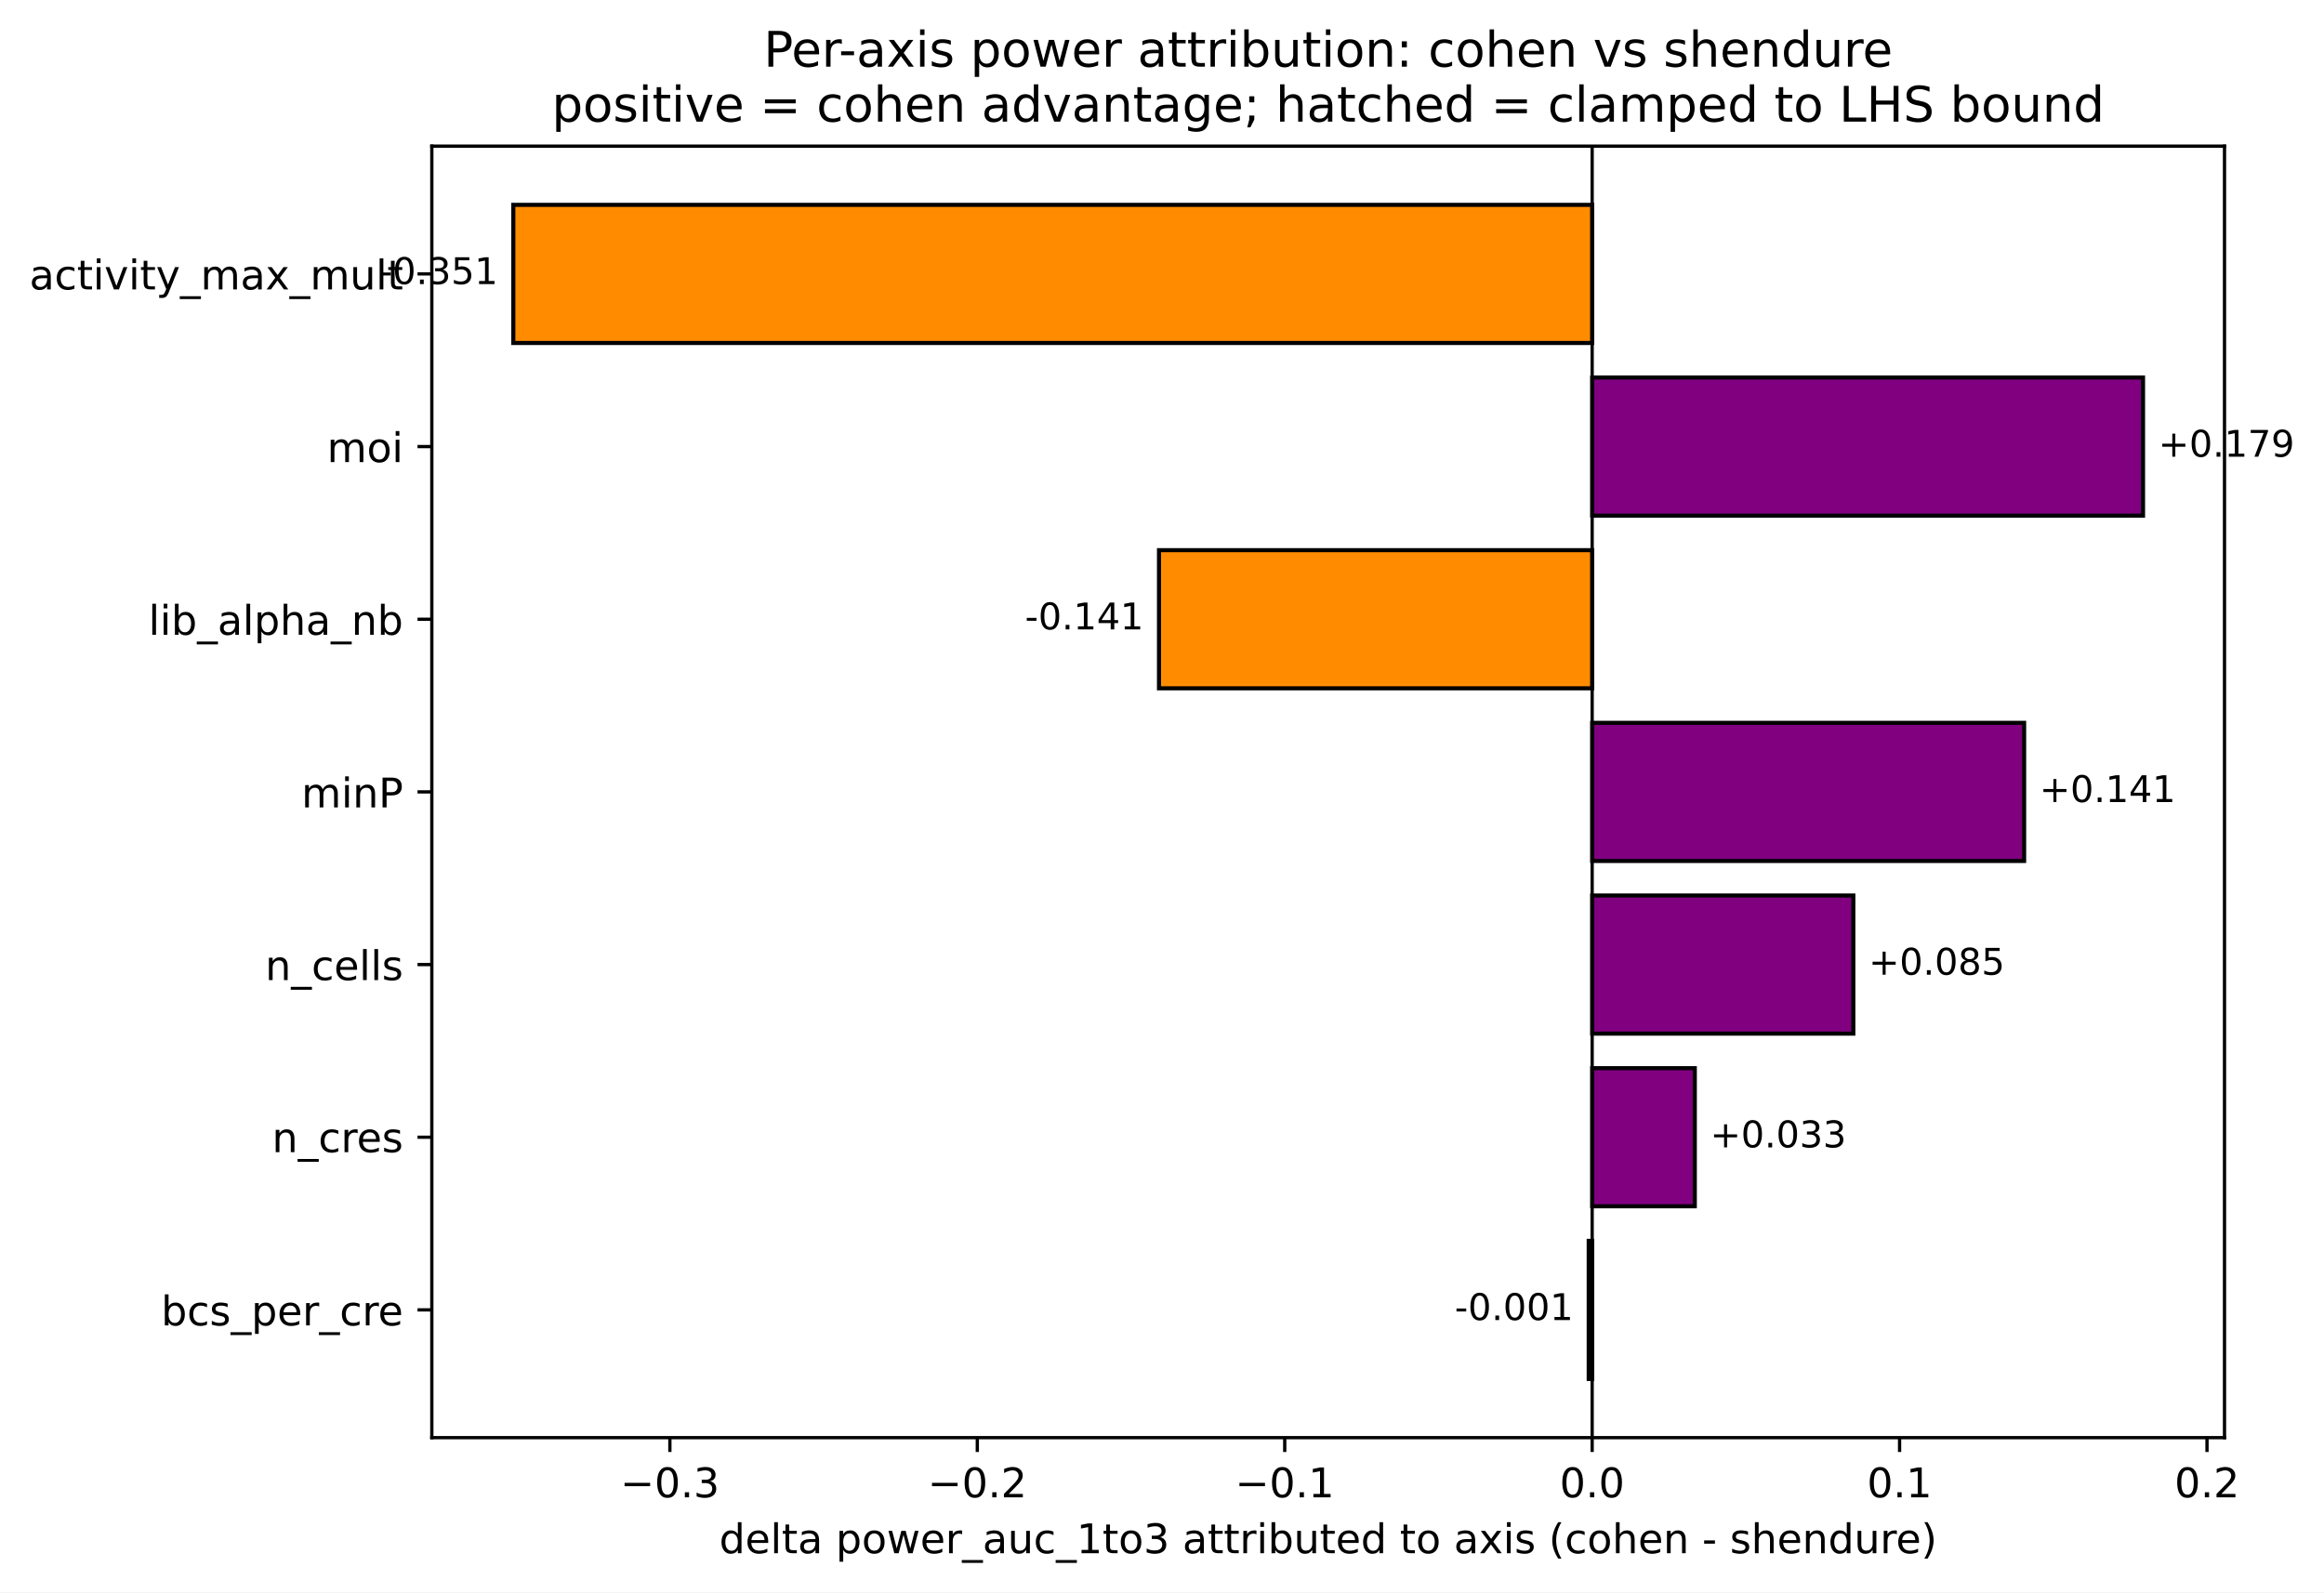
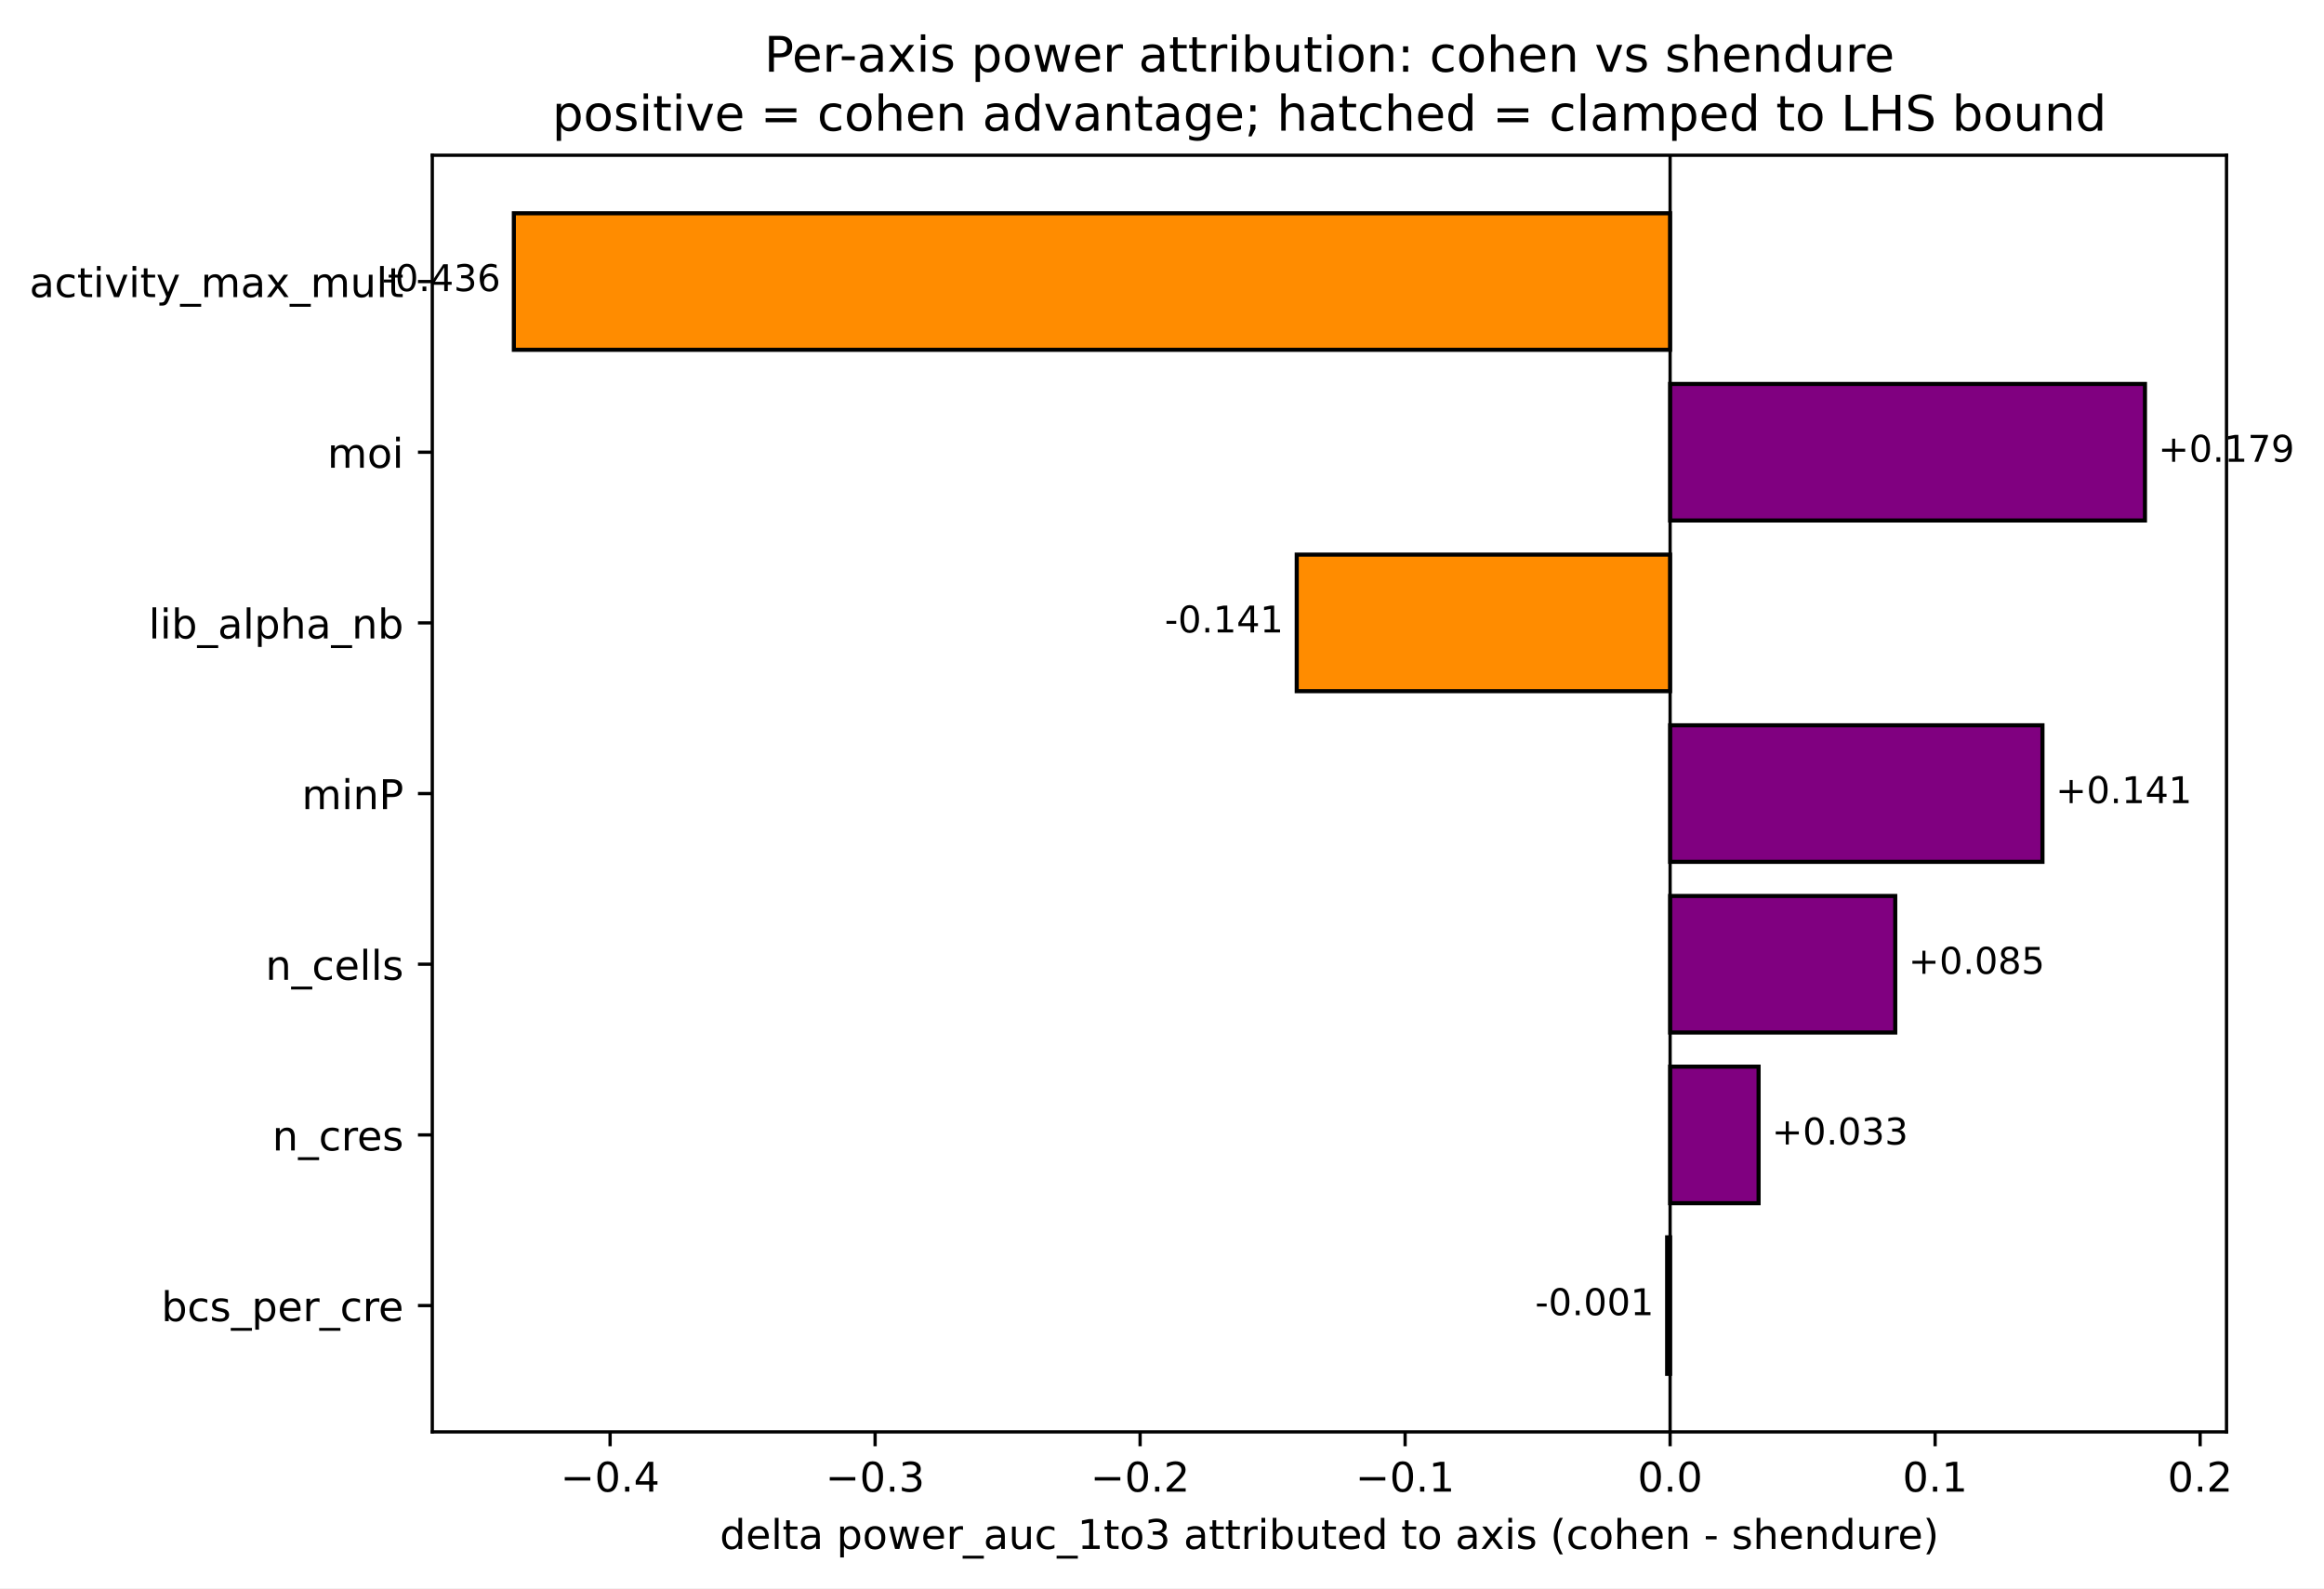
- <svg xmlns="http://www.w3.org/2000/svg" xmlns:xlink="http://www.w3.org/1999/xlink" width="568.454pt" height="389.561pt" viewBox="0 0 568.454 389.561" version="1.1">
+ <svg xmlns="http://www.w3.org/2000/svg" xmlns:xlink="http://www.w3.org/1999/xlink" width="567.837pt" height="387.995pt" viewBox="0 0 567.837 387.995" version="1.1">
  <defs>
    <style type="text/css">*{stroke-linejoin: round; stroke-linecap: butt}</style>
  </defs>
  <g id="figure_1">
    <g id="patch_1">
-       <path d="M 0 389.561  L 568.454 389.561  L 568.454 0  L 0 0  z " style="fill: #ffffff" />
+       <path d="M 0 387.995  L 567.837 387.995  L 567.837 0  L 0 0  z " style="fill: #ffffff" />
    </g>
    <g id="axes_1">
      <g id="patch_2">
-         <path d="M 105.625 351.726  L 544.118 351.726  L 544.118 35.755  L 105.625 35.755  z " style="fill: #ffffff" />
+         <path d="M 105.625 349.794  L 544.019 349.794  L 544.019 37.923  L 105.625 37.923  z " style="fill: #ffffff" />
      </g>
      <g id="patch_3">
-         <path d="M 389.444 50.118  L 125.557 50.118  L 125.557 83.911  L 389.444 83.911  z " clip-path="url(#pa1849b18cb)" style="fill: #ff8c00; stroke: #000000; stroke-linejoin: miter" />
+         <path d="M 408.068 52.099  L 125.552 52.099  L 125.552 85.454  L 408.068 85.454  z " clip-path="url(#p54271aaaf0)" style="fill: #ff8c00; stroke: #000000; stroke-linejoin: miter" />
      </g>
      <g id="patch_4">
-         <path d="M 389.444 92.36  L 524.187 92.36  L 524.187 126.154  L 389.444 126.154  z " clip-path="url(#pa1849b18cb)" style="fill: #800080; stroke: #000000; stroke-linejoin: miter" />
+         <path d="M 408.068 93.793  L 524.092 93.793  L 524.092 127.148  L 408.068 127.148  z " clip-path="url(#p54271aaaf0)" style="fill: #800080; stroke: #000000; stroke-linejoin: miter" />
      </g>
      <g id="patch_5">
-         <path d="M 389.444 134.602  L 283.491 134.602  L 283.491 168.396  L 389.444 168.396  z " clip-path="url(#pa1849b18cb)" style="fill: #ff8c00; stroke: #000000; stroke-linejoin: miter" />
+         <path d="M 408.068 135.487  L 316.835 135.487  L 316.835 168.842  L 408.068 168.842  z " clip-path="url(#p54271aaaf0)" style="fill: #ff8c00; stroke: #000000; stroke-linejoin: miter" />
      </g>
      <g id="patch_6">
-         <path d="M 389.444 176.844  L 495.103 176.844  L 495.103 210.638  L 389.444 210.638  z " clip-path="url(#pa1849b18cb)" style="fill: #800080; stroke: #000000; stroke-linejoin: miter" />
+         <path d="M 408.068 177.181  L 499.049 177.181  L 499.049 210.536  L 408.068 210.536  z " clip-path="url(#p54271aaaf0)" style="fill: #800080; stroke: #000000; stroke-linejoin: miter" />
      </g>
      <g id="patch_7">
-         <path d="M 389.444 219.086  L 453.326 219.086  L 453.326 252.88  L 389.444 252.88  z " clip-path="url(#pa1849b18cb)" style="fill: #800080; stroke: #000000; stroke-linejoin: miter" />
+         <path d="M 408.068 218.875  L 463.076 218.875  L 463.076 252.23  L 408.068 252.23  z " clip-path="url(#p54271aaaf0)" style="fill: #800080; stroke: #000000; stroke-linejoin: miter" />
      </g>
      <g id="patch_8">
-         <path d="M 389.444 261.328  L 414.549 261.328  L 414.549 295.122  L 389.444 295.122  z " clip-path="url(#pa1849b18cb)" style="fill: #800080; stroke: #000000; stroke-linejoin: miter" />
+         <path d="M 408.068 260.569  L 429.686 260.569  L 429.686 293.924  L 408.068 293.924  z " clip-path="url(#p54271aaaf0)" style="fill: #800080; stroke: #000000; stroke-linejoin: miter" />
      </g>
      <g id="patch_9">
-         <path d="M 389.444 303.57  L 388.599 303.57  L 388.599 337.364  L 389.444 337.364  z " clip-path="url(#pa1849b18cb)" style="fill: #ff8c00; stroke: #000000; stroke-linejoin: miter" />
+         <path d="M 408.068 302.263  L 407.341 302.263  L 407.341 335.618  L 408.068 335.618  z " clip-path="url(#p54271aaaf0)" style="fill: #ff8c00; stroke: #000000; stroke-linejoin: miter" />
      </g>
      <g id="matplotlib.axis_1">
        <g id="xtick_1">
          <g id="line2d_1">
            <defs>
-               <path id="m9a1626980d" d="M 0 0  L 0 3.5  " style="stroke: #000000; stroke-width: 0.8" />
+               <path id="mab675bac44" d="M 0 0  L 0 3.5  " style="stroke: #000000; stroke-width: 0.8" />
            </defs>
            <g>
-               <use xlink:href="#m9a1626980d" x="163.854" y="351.726" style="stroke: #000000; stroke-width: 0.8" />
+               <use xlink:href="#mab675bac44" x="149.068" y="349.794" style="stroke: #000000; stroke-width: 0.8" />
            </g>
          </g>
          <g id="text_1">
-             <text style="font-size: 10px; font-family: 'DejaVu Sans', 'Bitstream Vera Sans', 'Computer Modern Sans Serif', 'Lucida Grande', 'Verdana', 'Geneva', 'Lucid', 'Arial', 'Helvetica', 'Avant Garde', sans-serif; text-anchor: middle" x="163.854" y="366.325" transform="rotate(-0 163.8542 366.3247)">−0.3</text>
+             <text style="font-size: 10px; font-family: 'DejaVu Sans', 'Bitstream Vera Sans', 'Computer Modern Sans Serif', 'Lucida Grande', 'Verdana', 'Geneva', 'Lucid', 'Arial', 'Helvetica', 'Avant Garde', sans-serif; text-anchor: middle" x="149.068" y="364.392" transform="rotate(-0 149.0679 364.3916)">−0.4</text>
          </g>
        </g>
        <g id="xtick_2">
          <g id="line2d_2">
            <g>
-               <use xlink:href="#m9a1626980d" x="239.051" y="351.726" style="stroke: #000000; stroke-width: 0.8" />
+               <use xlink:href="#mab675bac44" x="213.818" y="349.794" style="stroke: #000000; stroke-width: 0.8" />
            </g>
          </g>
          <g id="text_2">
-             <text style="font-size: 10px; font-family: 'DejaVu Sans', 'Bitstream Vera Sans', 'Computer Modern Sans Serif', 'Lucida Grande', 'Verdana', 'Geneva', 'Lucid', 'Arial', 'Helvetica', 'Avant Garde', sans-serif; text-anchor: middle" x="239.051" y="366.325" transform="rotate(-0 239.0508 366.3247)">−0.2</text>
+             <text style="font-size: 10px; font-family: 'DejaVu Sans', 'Bitstream Vera Sans', 'Computer Modern Sans Serif', 'Lucida Grande', 'Verdana', 'Geneva', 'Lucid', 'Arial', 'Helvetica', 'Avant Garde', sans-serif; text-anchor: middle" x="213.818" y="364.392" transform="rotate(-0 213.818 364.3916)">−0.3</text>
          </g>
        </g>
        <g id="xtick_3">
          <g id="line2d_3">
            <g>
-               <use xlink:href="#m9a1626980d" x="314.247" y="351.726" style="stroke: #000000; stroke-width: 0.8" />
+               <use xlink:href="#mab675bac44" x="278.568" y="349.794" style="stroke: #000000; stroke-width: 0.8" />
            </g>
          </g>
          <g id="text_3">
-             <text style="font-size: 10px; font-family: 'DejaVu Sans', 'Bitstream Vera Sans', 'Computer Modern Sans Serif', 'Lucida Grande', 'Verdana', 'Geneva', 'Lucid', 'Arial', 'Helvetica', 'Avant Garde', sans-serif; text-anchor: middle" x="314.247" y="366.325" transform="rotate(-0 314.2474 366.3247)">−0.1</text>
+             <text style="font-size: 10px; font-family: 'DejaVu Sans', 'Bitstream Vera Sans', 'Computer Modern Sans Serif', 'Lucida Grande', 'Verdana', 'Geneva', 'Lucid', 'Arial', 'Helvetica', 'Avant Garde', sans-serif; text-anchor: middle" x="278.568" y="364.392" transform="rotate(-0 278.5681 364.3916)">−0.2</text>
          </g>
        </g>
        <g id="xtick_4">
          <g id="line2d_4">
            <g>
-               <use xlink:href="#m9a1626980d" x="389.444" y="351.726" style="stroke: #000000; stroke-width: 0.8" />
+               <use xlink:href="#mab675bac44" x="343.318" y="349.794" style="stroke: #000000; stroke-width: 0.8" />
            </g>
          </g>
          <g id="text_4">
-             <text style="font-size: 10px; font-family: 'DejaVu Sans', 'Bitstream Vera Sans', 'Computer Modern Sans Serif', 'Lucida Grande', 'Verdana', 'Geneva', 'Lucid', 'Arial', 'Helvetica', 'Avant Garde', sans-serif; text-anchor: middle" x="389.444" y="366.325" transform="rotate(-0 389.4441 366.3247)">0.0</text>
+             <text style="font-size: 10px; font-family: 'DejaVu Sans', 'Bitstream Vera Sans', 'Computer Modern Sans Serif', 'Lucida Grande', 'Verdana', 'Geneva', 'Lucid', 'Arial', 'Helvetica', 'Avant Garde', sans-serif; text-anchor: middle" x="343.318" y="364.392" transform="rotate(-0 343.3182 364.3916)">−0.1</text>
          </g>
        </g>
        <g id="xtick_5">
          <g id="line2d_5">
            <g>
-               <use xlink:href="#m9a1626980d" x="464.641" y="351.726" style="stroke: #000000; stroke-width: 0.8" />
+               <use xlink:href="#mab675bac44" x="408.068" y="349.794" style="stroke: #000000; stroke-width: 0.8" />
            </g>
          </g>
          <g id="text_5">
-             <text style="font-size: 10px; font-family: 'DejaVu Sans', 'Bitstream Vera Sans', 'Computer Modern Sans Serif', 'Lucida Grande', 'Verdana', 'Geneva', 'Lucid', 'Arial', 'Helvetica', 'Avant Garde', sans-serif; text-anchor: middle" x="464.641" y="366.325" transform="rotate(-0 464.6407 366.3247)">0.1</text>
+             <text style="font-size: 10px; font-family: 'DejaVu Sans', 'Bitstream Vera Sans', 'Computer Modern Sans Serif', 'Lucida Grande', 'Verdana', 'Geneva', 'Lucid', 'Arial', 'Helvetica', 'Avant Garde', sans-serif; text-anchor: middle" x="408.068" y="364.392" transform="rotate(-0 408.0684 364.3916)">0.0</text>
          </g>
        </g>
        <g id="xtick_6">
          <g id="line2d_6">
            <g>
-               <use xlink:href="#m9a1626980d" x="539.837" y="351.726" style="stroke: #000000; stroke-width: 0.8" />
+               <use xlink:href="#mab675bac44" x="472.818" y="349.794" style="stroke: #000000; stroke-width: 0.8" />
            </g>
          </g>
          <g id="text_6">
-             <text style="font-size: 10px; font-family: 'DejaVu Sans', 'Bitstream Vera Sans', 'Computer Modern Sans Serif', 'Lucida Grande', 'Verdana', 'Geneva', 'Lucid', 'Arial', 'Helvetica', 'Avant Garde', sans-serif; text-anchor: middle" x="539.837" y="366.325" transform="rotate(-0 539.8373 366.3247)">0.2</text>
-           </g>
-         </g>
-         <g id="text_7">
-           <text style="font-size: 10px; font-family: 'DejaVu Sans', 'Bitstream Vera Sans', 'Computer Modern Sans Serif', 'Lucida Grande', 'Verdana', 'Geneva', 'Lucid', 'Arial', 'Helvetica', 'Avant Garde', sans-serif; text-anchor: middle" x="324.872" y="380.003" transform="rotate(-0 324.8716 380.0028)">delta power_auc_1to3 attributed to axis (cohen - shendure)</text>
+             <text style="font-size: 10px; font-family: 'DejaVu Sans', 'Bitstream Vera Sans', 'Computer Modern Sans Serif', 'Lucida Grande', 'Verdana', 'Geneva', 'Lucid', 'Arial', 'Helvetica', 'Avant Garde', sans-serif; text-anchor: middle" x="472.818" y="364.392" transform="rotate(-0 472.8185 364.3916)">0.1</text>
+           </g>
+         </g>
+         <g id="xtick_7">
+           <g id="line2d_7">
+             <g>
+               <use xlink:href="#mab675bac44" x="537.569" y="349.794" style="stroke: #000000; stroke-width: 0.8" />
+             </g>
+           </g>
+           <g id="text_7">
+             <text style="font-size: 10px; font-family: 'DejaVu Sans', 'Bitstream Vera Sans', 'Computer Modern Sans Serif', 'Lucida Grande', 'Verdana', 'Geneva', 'Lucid', 'Arial', 'Helvetica', 'Avant Garde', sans-serif; text-anchor: middle" x="537.569" y="364.392" transform="rotate(-0 537.5686 364.3916)">0.2</text>
+           </g>
+         </g>
+         <g id="text_8">
+           <text style="font-size: 10px; font-family: 'DejaVu Sans', 'Bitstream Vera Sans', 'Computer Modern Sans Serif', 'Lucida Grande', 'Verdana', 'Geneva', 'Lucid', 'Arial', 'Helvetica', 'Avant Garde', sans-serif; text-anchor: middle" x="324.822" y="378.392" transform="rotate(-0 324.8221 378.3923)">delta power_auc_1to3 attributed to axis (cohen - shendure)</text>
        </g>
      </g>
      <g id="matplotlib.axis_2">
        <g id="ytick_1">
-           <g id="line2d_7">
+           <g id="line2d_8">
            <defs>
-               <path id="m244a445f59" d="M 0 0  L -3.5 0  " style="stroke: #000000; stroke-width: 0.8" />
+               <path id="m0ea2c93d9e" d="M 0 0  L -3.5 0  " style="stroke: #000000; stroke-width: 0.8" />
            </defs>
            <g>
-               <use xlink:href="#m244a445f59" x="105.625" y="67.015" style="stroke: #000000; stroke-width: 0.8" />
-             </g>
-           </g>
-           <g id="text_8">
-             <text style="font-size: 10px; font-family: 'DejaVu Sans', 'Bitstream Vera Sans', 'Computer Modern Sans Serif', 'Lucida Grande', 'Verdana', 'Geneva', 'Lucid', 'Arial', 'Helvetica', 'Avant Garde', sans-serif; text-anchor: end" x="98.625" y="70.814" transform="rotate(-0 98.625 70.81386)">activity_max_mult</text>
+               <use xlink:href="#m0ea2c93d9e" x="105.625" y="68.776" style="stroke: #000000; stroke-width: 0.8" />
+             </g>
+           </g>
+           <g id="text_9">
+             <text style="font-size: 10px; font-family: 'DejaVu Sans', 'Bitstream Vera Sans', 'Computer Modern Sans Serif', 'Lucida Grande', 'Verdana', 'Geneva', 'Lucid', 'Arial', 'Helvetica', 'Avant Garde', sans-serif; text-anchor: end" x="98.625" y="72.575" transform="rotate(-0 98.625 72.57538)">activity_max_mult</text>
          </g>
        </g>
        <g id="ytick_2">
-           <g id="line2d_8">
-             <g>
-               <use xlink:href="#m244a445f59" x="105.625" y="109.257" style="stroke: #000000; stroke-width: 0.8" />
-             </g>
-           </g>
-           <g id="text_9">
-             <text style="font-size: 10px; font-family: 'DejaVu Sans', 'Bitstream Vera Sans', 'Computer Modern Sans Serif', 'Lucida Grande', 'Verdana', 'Geneva', 'Lucid', 'Arial', 'Helvetica', 'Avant Garde', sans-serif; text-anchor: end" x="98.625" y="113.056" transform="rotate(-0 98.625 113.0559)">moi</text>
+           <g id="line2d_9">
+             <g>
+               <use xlink:href="#m0ea2c93d9e" x="105.625" y="110.47" style="stroke: #000000; stroke-width: 0.8" />
+             </g>
+           </g>
+           <g id="text_10">
+             <text style="font-size: 10px; font-family: 'DejaVu Sans', 'Bitstream Vera Sans', 'Computer Modern Sans Serif', 'Lucida Grande', 'Verdana', 'Geneva', 'Lucid', 'Arial', 'Helvetica', 'Avant Garde', sans-serif; text-anchor: end" x="98.625" y="114.269" transform="rotate(-0 98.625 114.2694)">moi</text>
          </g>
        </g>
        <g id="ytick_3">
-           <g id="line2d_9">
-             <g>
-               <use xlink:href="#m244a445f59" x="105.625" y="151.499" style="stroke: #000000; stroke-width: 0.8" />
-             </g>
-           </g>
-           <g id="text_10">
-             <text style="font-size: 10px; font-family: 'DejaVu Sans', 'Bitstream Vera Sans', 'Computer Modern Sans Serif', 'Lucida Grande', 'Verdana', 'Geneva', 'Lucid', 'Arial', 'Helvetica', 'Avant Garde', sans-serif; text-anchor: end" x="98.625" y="155.298" transform="rotate(-0 98.625 155.298)">lib_alpha_nb</text>
+           <g id="line2d_10">
+             <g>
+               <use xlink:href="#m0ea2c93d9e" x="105.625" y="152.164" style="stroke: #000000; stroke-width: 0.8" />
+             </g>
+           </g>
+           <g id="text_11">
+             <text style="font-size: 10px; font-family: 'DejaVu Sans', 'Bitstream Vera Sans', 'Computer Modern Sans Serif', 'Lucida Grande', 'Verdana', 'Geneva', 'Lucid', 'Arial', 'Helvetica', 'Avant Garde', sans-serif; text-anchor: end" x="98.625" y="155.963" transform="rotate(-0 98.625 155.9634)">lib_alpha_nb</text>
          </g>
        </g>
        <g id="ytick_4">
-           <g id="line2d_10">
-             <g>
-               <use xlink:href="#m244a445f59" x="105.625" y="193.741" style="stroke: #000000; stroke-width: 0.8" />
-             </g>
-           </g>
-           <g id="text_11">
-             <text style="font-size: 10px; font-family: 'DejaVu Sans', 'Bitstream Vera Sans', 'Computer Modern Sans Serif', 'Lucida Grande', 'Verdana', 'Geneva', 'Lucid', 'Arial', 'Helvetica', 'Avant Garde', sans-serif; text-anchor: end" x="98.625" y="197.54" transform="rotate(-0 98.625 197.5401)">minP</text>
+           <g id="line2d_11">
+             <g>
+               <use xlink:href="#m0ea2c93d9e" x="105.625" y="193.858" style="stroke: #000000; stroke-width: 0.8" />
+             </g>
+           </g>
+           <g id="text_12">
+             <text style="font-size: 10px; font-family: 'DejaVu Sans', 'Bitstream Vera Sans', 'Computer Modern Sans Serif', 'Lucida Grande', 'Verdana', 'Geneva', 'Lucid', 'Arial', 'Helvetica', 'Avant Garde', sans-serif; text-anchor: end" x="98.625" y="197.657" transform="rotate(-0 98.625 197.6575)">minP</text>
          </g>
        </g>
        <g id="ytick_5">
-           <g id="line2d_11">
-             <g>
-               <use xlink:href="#m244a445f59" x="105.625" y="235.983" style="stroke: #000000; stroke-width: 0.8" />
-             </g>
-           </g>
-           <g id="text_12">
-             <text style="font-size: 10px; font-family: 'DejaVu Sans', 'Bitstream Vera Sans', 'Computer Modern Sans Serif', 'Lucida Grande', 'Verdana', 'Geneva', 'Lucid', 'Arial', 'Helvetica', 'Avant Garde', sans-serif; text-anchor: end" x="98.625" y="239.782" transform="rotate(-0 98.625 239.7822)">n_cells</text>
+           <g id="line2d_12">
+             <g>
+               <use xlink:href="#m0ea2c93d9e" x="105.625" y="235.552" style="stroke: #000000; stroke-width: 0.8" />
+             </g>
+           </g>
+           <g id="text_13">
+             <text style="font-size: 10px; font-family: 'DejaVu Sans', 'Bitstream Vera Sans', 'Computer Modern Sans Serif', 'Lucida Grande', 'Verdana', 'Geneva', 'Lucid', 'Arial', 'Helvetica', 'Avant Garde', sans-serif; text-anchor: end" x="98.625" y="239.351" transform="rotate(-0 98.625 239.3515)">n_cells</text>
          </g>
        </g>
        <g id="ytick_6">
-           <g id="line2d_12">
-             <g>
-               <use xlink:href="#m244a445f59" x="105.625" y="278.225" style="stroke: #000000; stroke-width: 0.8" />
-             </g>
-           </g>
-           <g id="text_13">
-             <text style="font-size: 10px; font-family: 'DejaVu Sans', 'Bitstream Vera Sans', 'Computer Modern Sans Serif', 'Lucida Grande', 'Verdana', 'Geneva', 'Lucid', 'Arial', 'Helvetica', 'Avant Garde', sans-serif; text-anchor: end" x="98.625" y="281.885" transform="rotate(-0 98.625 281.8852)">n_cres</text>
+           <g id="line2d_13">
+             <g>
+               <use xlink:href="#m0ea2c93d9e" x="105.625" y="277.246" style="stroke: #000000; stroke-width: 0.8" />
+             </g>
+           </g>
+           <g id="text_14">
+             <text style="font-size: 10px; font-family: 'DejaVu Sans', 'Bitstream Vera Sans', 'Computer Modern Sans Serif', 'Lucida Grande', 'Verdana', 'Geneva', 'Lucid', 'Arial', 'Helvetica', 'Avant Garde', sans-serif; text-anchor: end" x="98.625" y="281.045" transform="rotate(-0 98.625 281.0451)">n_cres</text>
          </g>
        </g>
        <g id="ytick_7">
-           <g id="line2d_13">
-             <g>
-               <use xlink:href="#m244a445f59" x="105.625" y="320.467" style="stroke: #000000; stroke-width: 0.8" />
-             </g>
-           </g>
-           <g id="text_14">
-             <text style="font-size: 10px; font-family: 'DejaVu Sans', 'Bitstream Vera Sans', 'Computer Modern Sans Serif', 'Lucida Grande', 'Verdana', 'Geneva', 'Lucid', 'Arial', 'Helvetica', 'Avant Garde', sans-serif; text-anchor: end" x="98.625" y="324.266" transform="rotate(-0 98.625 324.2663)">bcs_per_cre</text>
-           </g>
-         </g>
-       </g>
-       <g id="line2d_14">
-         <path d="M 389.444 351.726  L 389.444 35.755  " clip-path="url(#pa1849b18cb)" style="fill: none; stroke: #000000; stroke-width: 0.8; stroke-linecap: square" />
+           <g id="line2d_14">
+             <g>
+               <use xlink:href="#m0ea2c93d9e" x="105.625" y="318.94" style="stroke: #000000; stroke-width: 0.8" />
+             </g>
+           </g>
+           <g id="text_15">
+             <text style="font-size: 10px; font-family: 'DejaVu Sans', 'Bitstream Vera Sans', 'Computer Modern Sans Serif', 'Lucida Grande', 'Verdana', 'Geneva', 'Lucid', 'Arial', 'Helvetica', 'Avant Garde', sans-serif; text-anchor: end" x="98.625" y="322.74" transform="rotate(-0 98.625 322.7395)">bcs_per_cre</text>
+           </g>
+         </g>
+       </g>
+       <g id="line2d_15">
+         <path d="M 408.068 349.794  L 408.068 37.923  " clip-path="url(#p54271aaaf0)" style="fill: none; stroke: #000000; stroke-width: 0.8; stroke-linecap: square" />
      </g>
      <g id="patch_10">
-         <path d="M 105.625 351.726  L 105.625 35.755  " style="fill: none; stroke: #000000; stroke-width: 0.8; stroke-linejoin: miter; stroke-linecap: square" />
+         <path d="M 105.625 349.794  L 105.625 37.923  " style="fill: none; stroke: #000000; stroke-width: 0.8; stroke-linejoin: miter; stroke-linecap: square" />
      </g>
      <g id="patch_11">
-         <path d="M 544.118 351.726  L 544.118 35.755  " style="fill: none; stroke: #000000; stroke-width: 0.8; stroke-linejoin: miter; stroke-linecap: square" />
+         <path d="M 544.019 349.794  L 544.019 37.923  " style="fill: none; stroke: #000000; stroke-width: 0.8; stroke-linejoin: miter; stroke-linecap: square" />
      </g>
      <g id="patch_12">
-         <path d="M 105.625 351.726  L 544.118 351.726  " style="fill: none; stroke: #000000; stroke-width: 0.8; stroke-linejoin: miter; stroke-linecap: square" />
+         <path d="M 105.625 349.794  L 544.019 349.794  " style="fill: none; stroke: #000000; stroke-width: 0.8; stroke-linejoin: miter; stroke-linecap: square" />
      </g>
      <g id="patch_13">
-         <path d="M 105.625 35.755  L 544.118 35.755  " style="fill: none; stroke: #000000; stroke-width: 0.8; stroke-linejoin: miter; stroke-linecap: square" />
-       </g>
-       <g id="text_15">
-         <text style="font-size: 9px; font-family: 'DejaVu Sans', 'Bitstream Vera Sans', 'Computer Modern Sans Serif', 'Lucida Grande', 'Verdana', 'Geneva', 'Lucid', 'Arial', 'Helvetica', 'Avant Garde', sans-serif; text-anchor: end" x="121.797" y="69.498" transform="rotate(-0 121.7967 69.49808)">-0.351</text>
+         <path d="M 105.625 37.923  L 544.019 37.923  " style="fill: none; stroke: #000000; stroke-width: 0.8; stroke-linejoin: miter; stroke-linecap: square" />
      </g>
      <g id="text_16">
-         <text style="font-size: 9px; font-family: 'DejaVu Sans', 'Bitstream Vera Sans', 'Computer Modern Sans Serif', 'Lucida Grande', 'Verdana', 'Geneva', 'Lucid', 'Arial', 'Helvetica', 'Avant Garde', sans-serif; text-anchor: start" x="527.947" y="111.74" transform="rotate(-0 527.9466 111.7402)">+0.179</text>
+         <text style="font-size: 9px; font-family: 'DejaVu Sans', 'Bitstream Vera Sans', 'Computer Modern Sans Serif', 'Lucida Grande', 'Verdana', 'Geneva', 'Lucid', 'Arial', 'Helvetica', 'Avant Garde', sans-serif; text-anchor: end" x="122.315" y="71.114" transform="rotate(-0 122.3145 71.11405)">-0.436</text>
      </g>
      <g id="text_17">
-         <text style="font-size: 9px; font-family: 'DejaVu Sans', 'Bitstream Vera Sans', 'Computer Modern Sans Serif', 'Lucida Grande', 'Verdana', 'Geneva', 'Lucid', 'Arial', 'Helvetica', 'Avant Garde', sans-serif; text-anchor: end" x="279.731" y="153.982" transform="rotate(-0 279.7312 153.9822)">-0.141</text>
+         <text style="font-size: 9px; font-family: 'DejaVu Sans', 'Bitstream Vera Sans', 'Computer Modern Sans Serif', 'Lucida Grande', 'Verdana', 'Geneva', 'Lucid', 'Arial', 'Helvetica', 'Avant Garde', sans-serif; text-anchor: start" x="527.33" y="112.808" transform="rotate(-0 527.3298 112.8081)">+0.179</text>
      </g>
      <g id="text_18">
-         <text style="font-size: 9px; font-family: 'DejaVu Sans', 'Bitstream Vera Sans', 'Computer Modern Sans Serif', 'Lucida Grande', 'Verdana', 'Geneva', 'Lucid', 'Arial', 'Helvetica', 'Avant Garde', sans-serif; text-anchor: start" x="498.863" y="196.224" transform="rotate(-0 498.8625 196.2243)">+0.141</text>
+         <text style="font-size: 9px; font-family: 'DejaVu Sans', 'Bitstream Vera Sans', 'Computer Modern Sans Serif', 'Lucida Grande', 'Verdana', 'Geneva', 'Lucid', 'Arial', 'Helvetica', 'Avant Garde', sans-serif; text-anchor: end" x="313.597" y="154.502" transform="rotate(-0 313.5971 154.5021)">-0.141</text>
      </g>
      <g id="text_19">
-         <text style="font-size: 9px; font-family: 'DejaVu Sans', 'Bitstream Vera Sans', 'Computer Modern Sans Serif', 'Lucida Grande', 'Verdana', 'Geneva', 'Lucid', 'Arial', 'Helvetica', 'Avant Garde', sans-serif; text-anchor: start" x="457.086" y="238.466" transform="rotate(-0 457.0858 238.4664)">+0.085</text>
+         <text style="font-size: 9px; font-family: 'DejaVu Sans', 'Bitstream Vera Sans', 'Computer Modern Sans Serif', 'Lucida Grande', 'Verdana', 'Geneva', 'Lucid', 'Arial', 'Helvetica', 'Avant Garde', sans-serif; text-anchor: start" x="502.286" y="196.196" transform="rotate(-0 502.2861 196.1961)">+0.141</text>
      </g>
      <g id="text_20">
-         <text style="font-size: 9px; font-family: 'DejaVu Sans', 'Bitstream Vera Sans', 'Computer Modern Sans Serif', 'Lucida Grande', 'Verdana', 'Geneva', 'Lucid', 'Arial', 'Helvetica', 'Avant Garde', sans-serif; text-anchor: start" x="418.309" y="280.708" transform="rotate(-0 418.3093 280.7085)">+0.033</text>
+         <text style="font-size: 9px; font-family: 'DejaVu Sans', 'Bitstream Vera Sans', 'Computer Modern Sans Serif', 'Lucida Grande', 'Verdana', 'Geneva', 'Lucid', 'Arial', 'Helvetica', 'Avant Garde', sans-serif; text-anchor: start" x="466.313" y="237.89" transform="rotate(-0 466.3131 237.8902)">+0.085</text>
      </g>
      <g id="text_21">
-         <text style="font-size: 9px; font-family: 'DejaVu Sans', 'Bitstream Vera Sans', 'Computer Modern Sans Serif', 'Lucida Grande', 'Verdana', 'Geneva', 'Lucid', 'Arial', 'Helvetica', 'Avant Garde', sans-serif; text-anchor: end" x="384.84" y="322.951" transform="rotate(-0 384.8396 322.9505)">-0.001</text>
+         <text style="font-size: 9px; font-family: 'DejaVu Sans', 'Bitstream Vera Sans', 'Computer Modern Sans Serif', 'Lucida Grande', 'Verdana', 'Geneva', 'Lucid', 'Arial', 'Helvetica', 'Avant Garde', sans-serif; text-anchor: start" x="432.924" y="279.584" transform="rotate(-0 432.9235 279.5842)">+0.033</text>
      </g>
      <g id="text_22">
-         <text style="font-size: 12px; font-family: 'DejaVu Sans', 'Bitstream Vera Sans', 'Computer Modern Sans Serif', 'Lucida Grande', 'Verdana', 'Geneva', 'Lucid', 'Arial', 'Helvetica', 'Avant Garde', sans-serif" transform="translate(186.7882 16.31812)">Per-axis power attribution: cohen vs shendure</text>
-         <text style="font-size: 12px; font-family: 'DejaVu Sans', 'Bitstream Vera Sans', 'Computer Modern Sans Serif', 'Lucida Grande', 'Verdana', 'Geneva', 'Lucid', 'Arial', 'Helvetica', 'Avant Garde', sans-serif" transform="translate(134.9707 29.7555)">positive = cohen advantage; hatched = clamped to LHS bound</text>
+         <text style="font-size: 9px; font-family: 'DejaVu Sans', 'Bitstream Vera Sans', 'Computer Modern Sans Serif', 'Lucida Grande', 'Verdana', 'Geneva', 'Lucid', 'Arial', 'Helvetica', 'Avant Garde', sans-serif; text-anchor: end" x="404.104" y="321.278" transform="rotate(-0 404.1036 321.2782)">-0.001</text>
+       </g>
+       <g id="text_23">
+         <text style="font-size: 12px; font-family: 'DejaVu Sans', 'Bitstream Vera Sans', 'Computer Modern Sans Serif', 'Lucida Grande', 'Verdana', 'Geneva', 'Lucid', 'Arial', 'Helvetica', 'Avant Garde', sans-serif" transform="translate(186.7331 17.5193)">Per-axis power attribution: cohen vs shendure</text>
+         <text style="font-size: 12px; font-family: 'DejaVu Sans', 'Bitstream Vera Sans', 'Computer Modern Sans Serif', 'Lucida Grande', 'Verdana', 'Geneva', 'Lucid', 'Arial', 'Helvetica', 'Avant Garde', sans-serif" transform="translate(134.9212 31.92258)">positive = cohen advantage; hatched = clamped to LHS bound</text>
      </g>
    </g>
  </g>
  <defs>
-     <clipPath id="pa1849b18cb">
-       <rect x="105.625" y="35.755" width="438.493" height="315.971" />
+     <clipPath id="p54271aaaf0">
+       <rect x="105.625" y="37.923" width="438.394" height="311.871" />
    </clipPath>
  </defs>
</svg>
